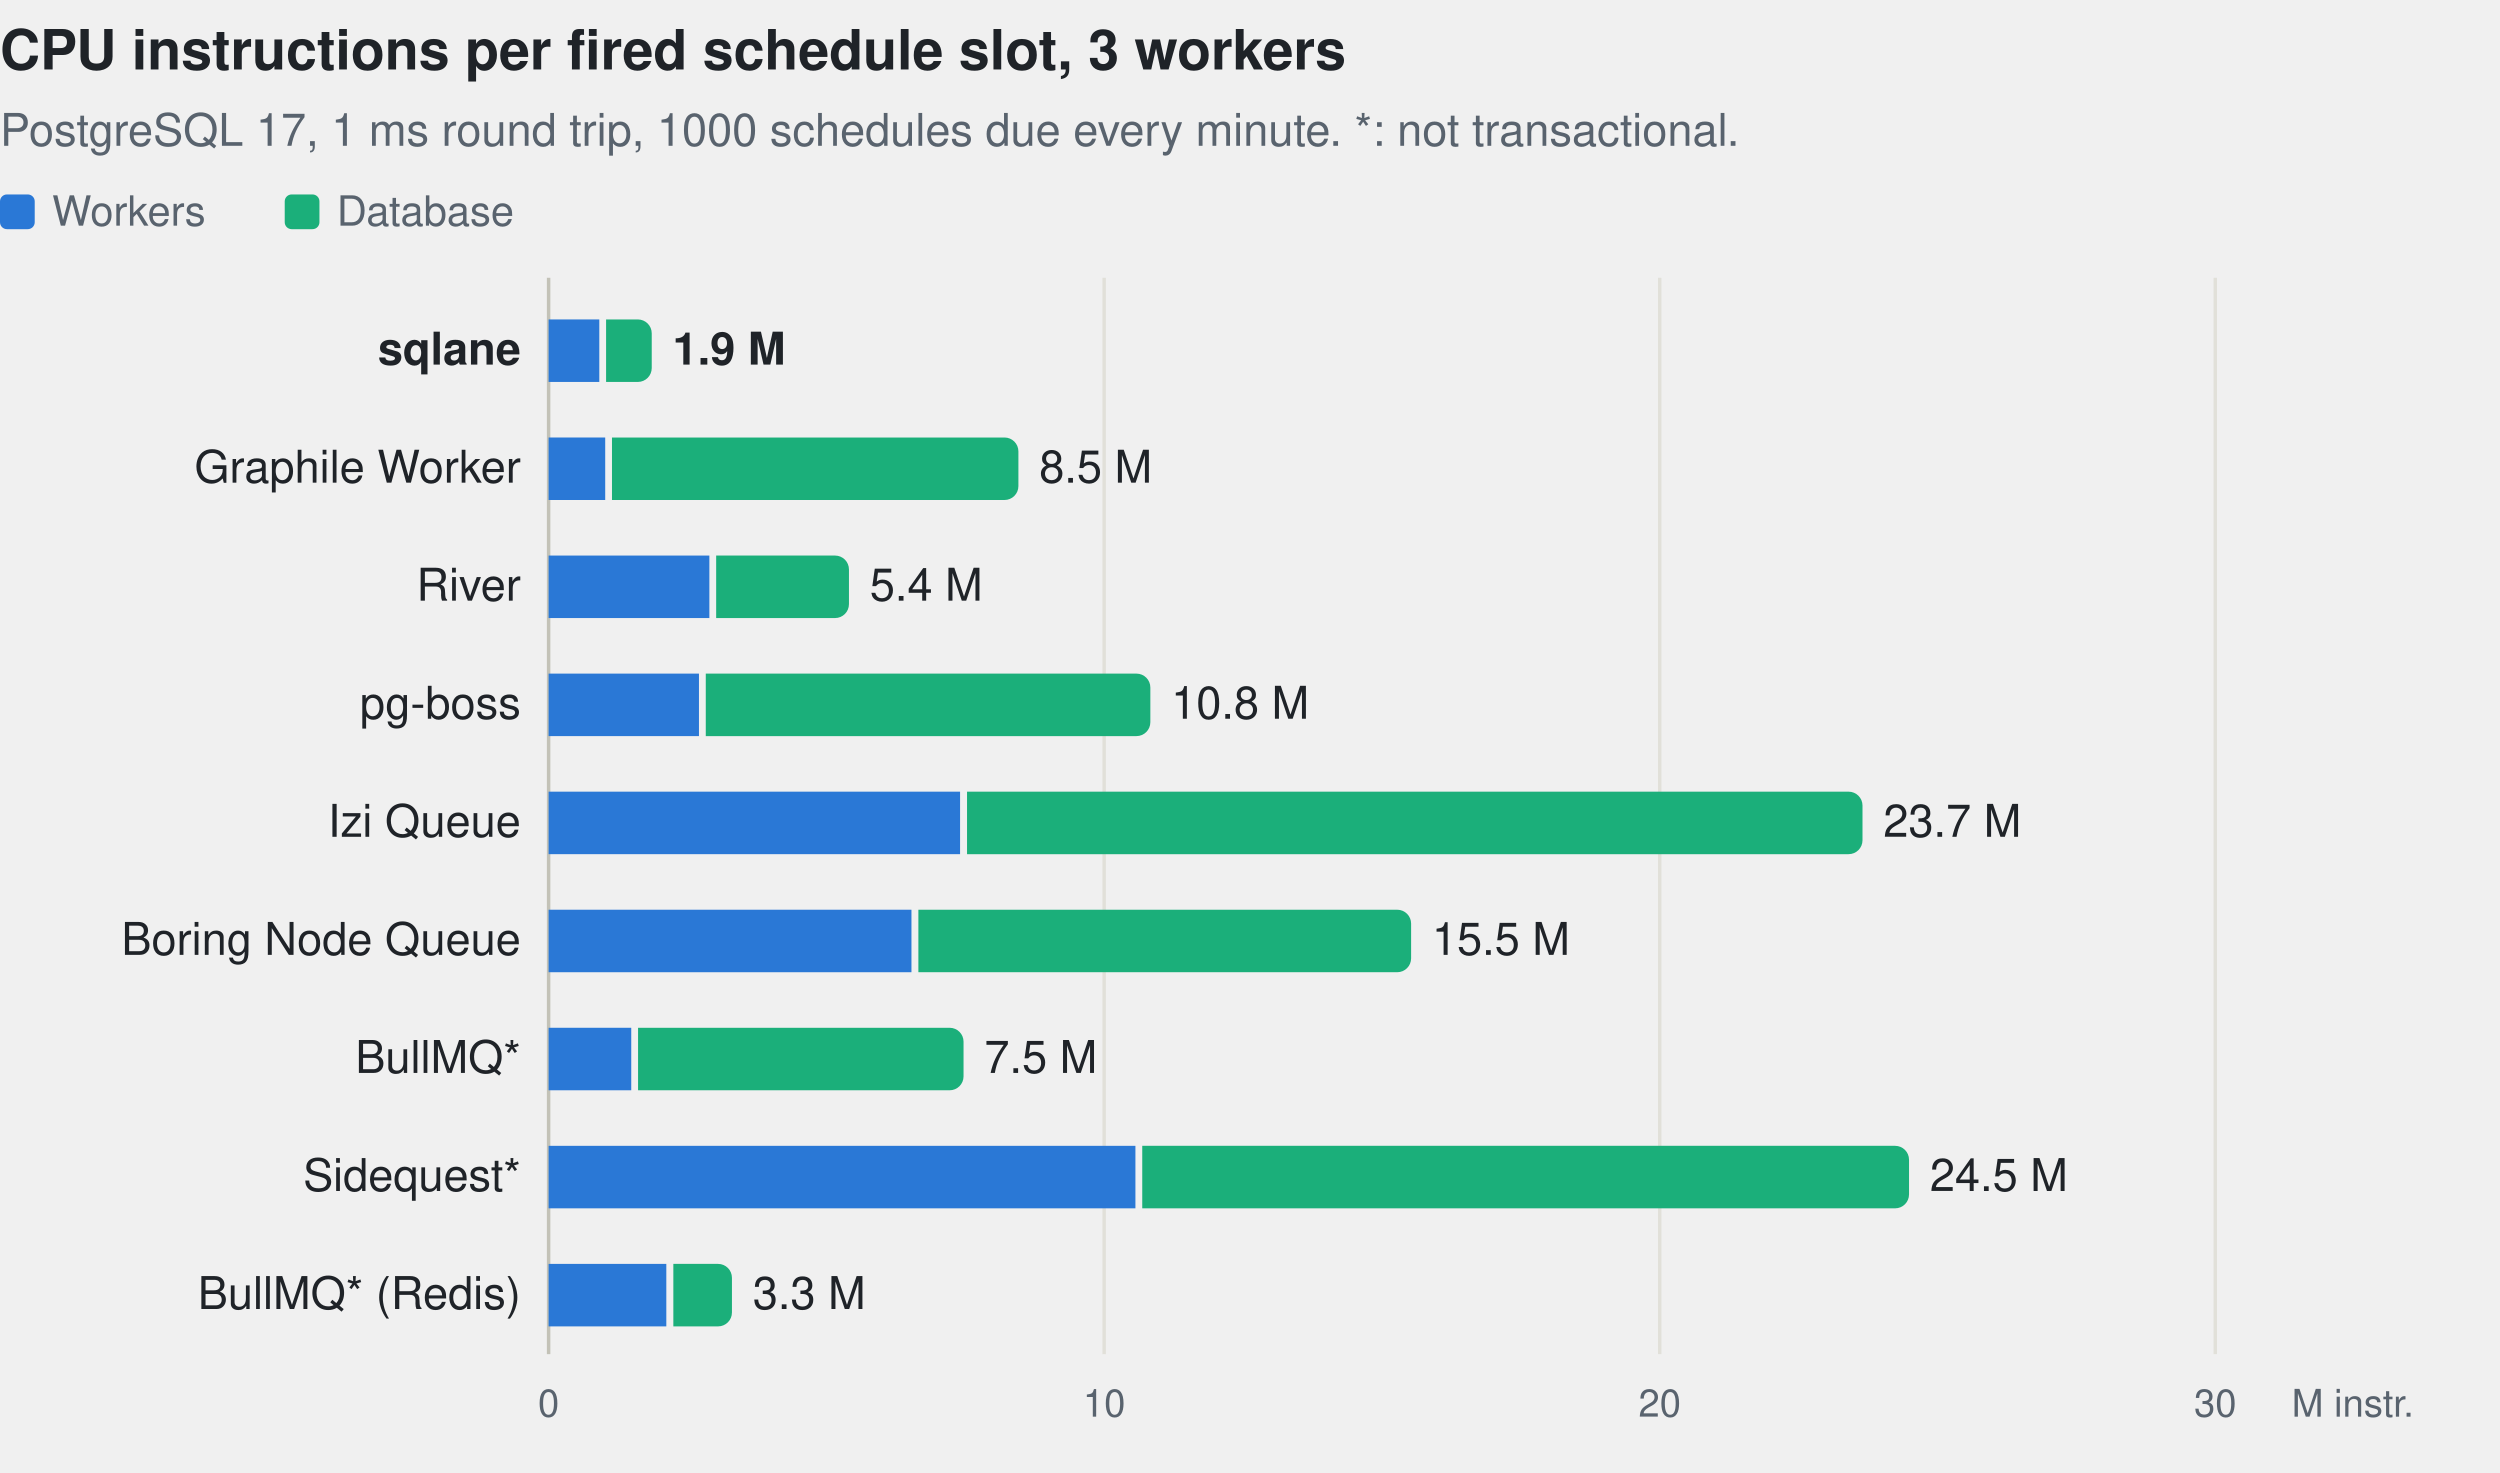
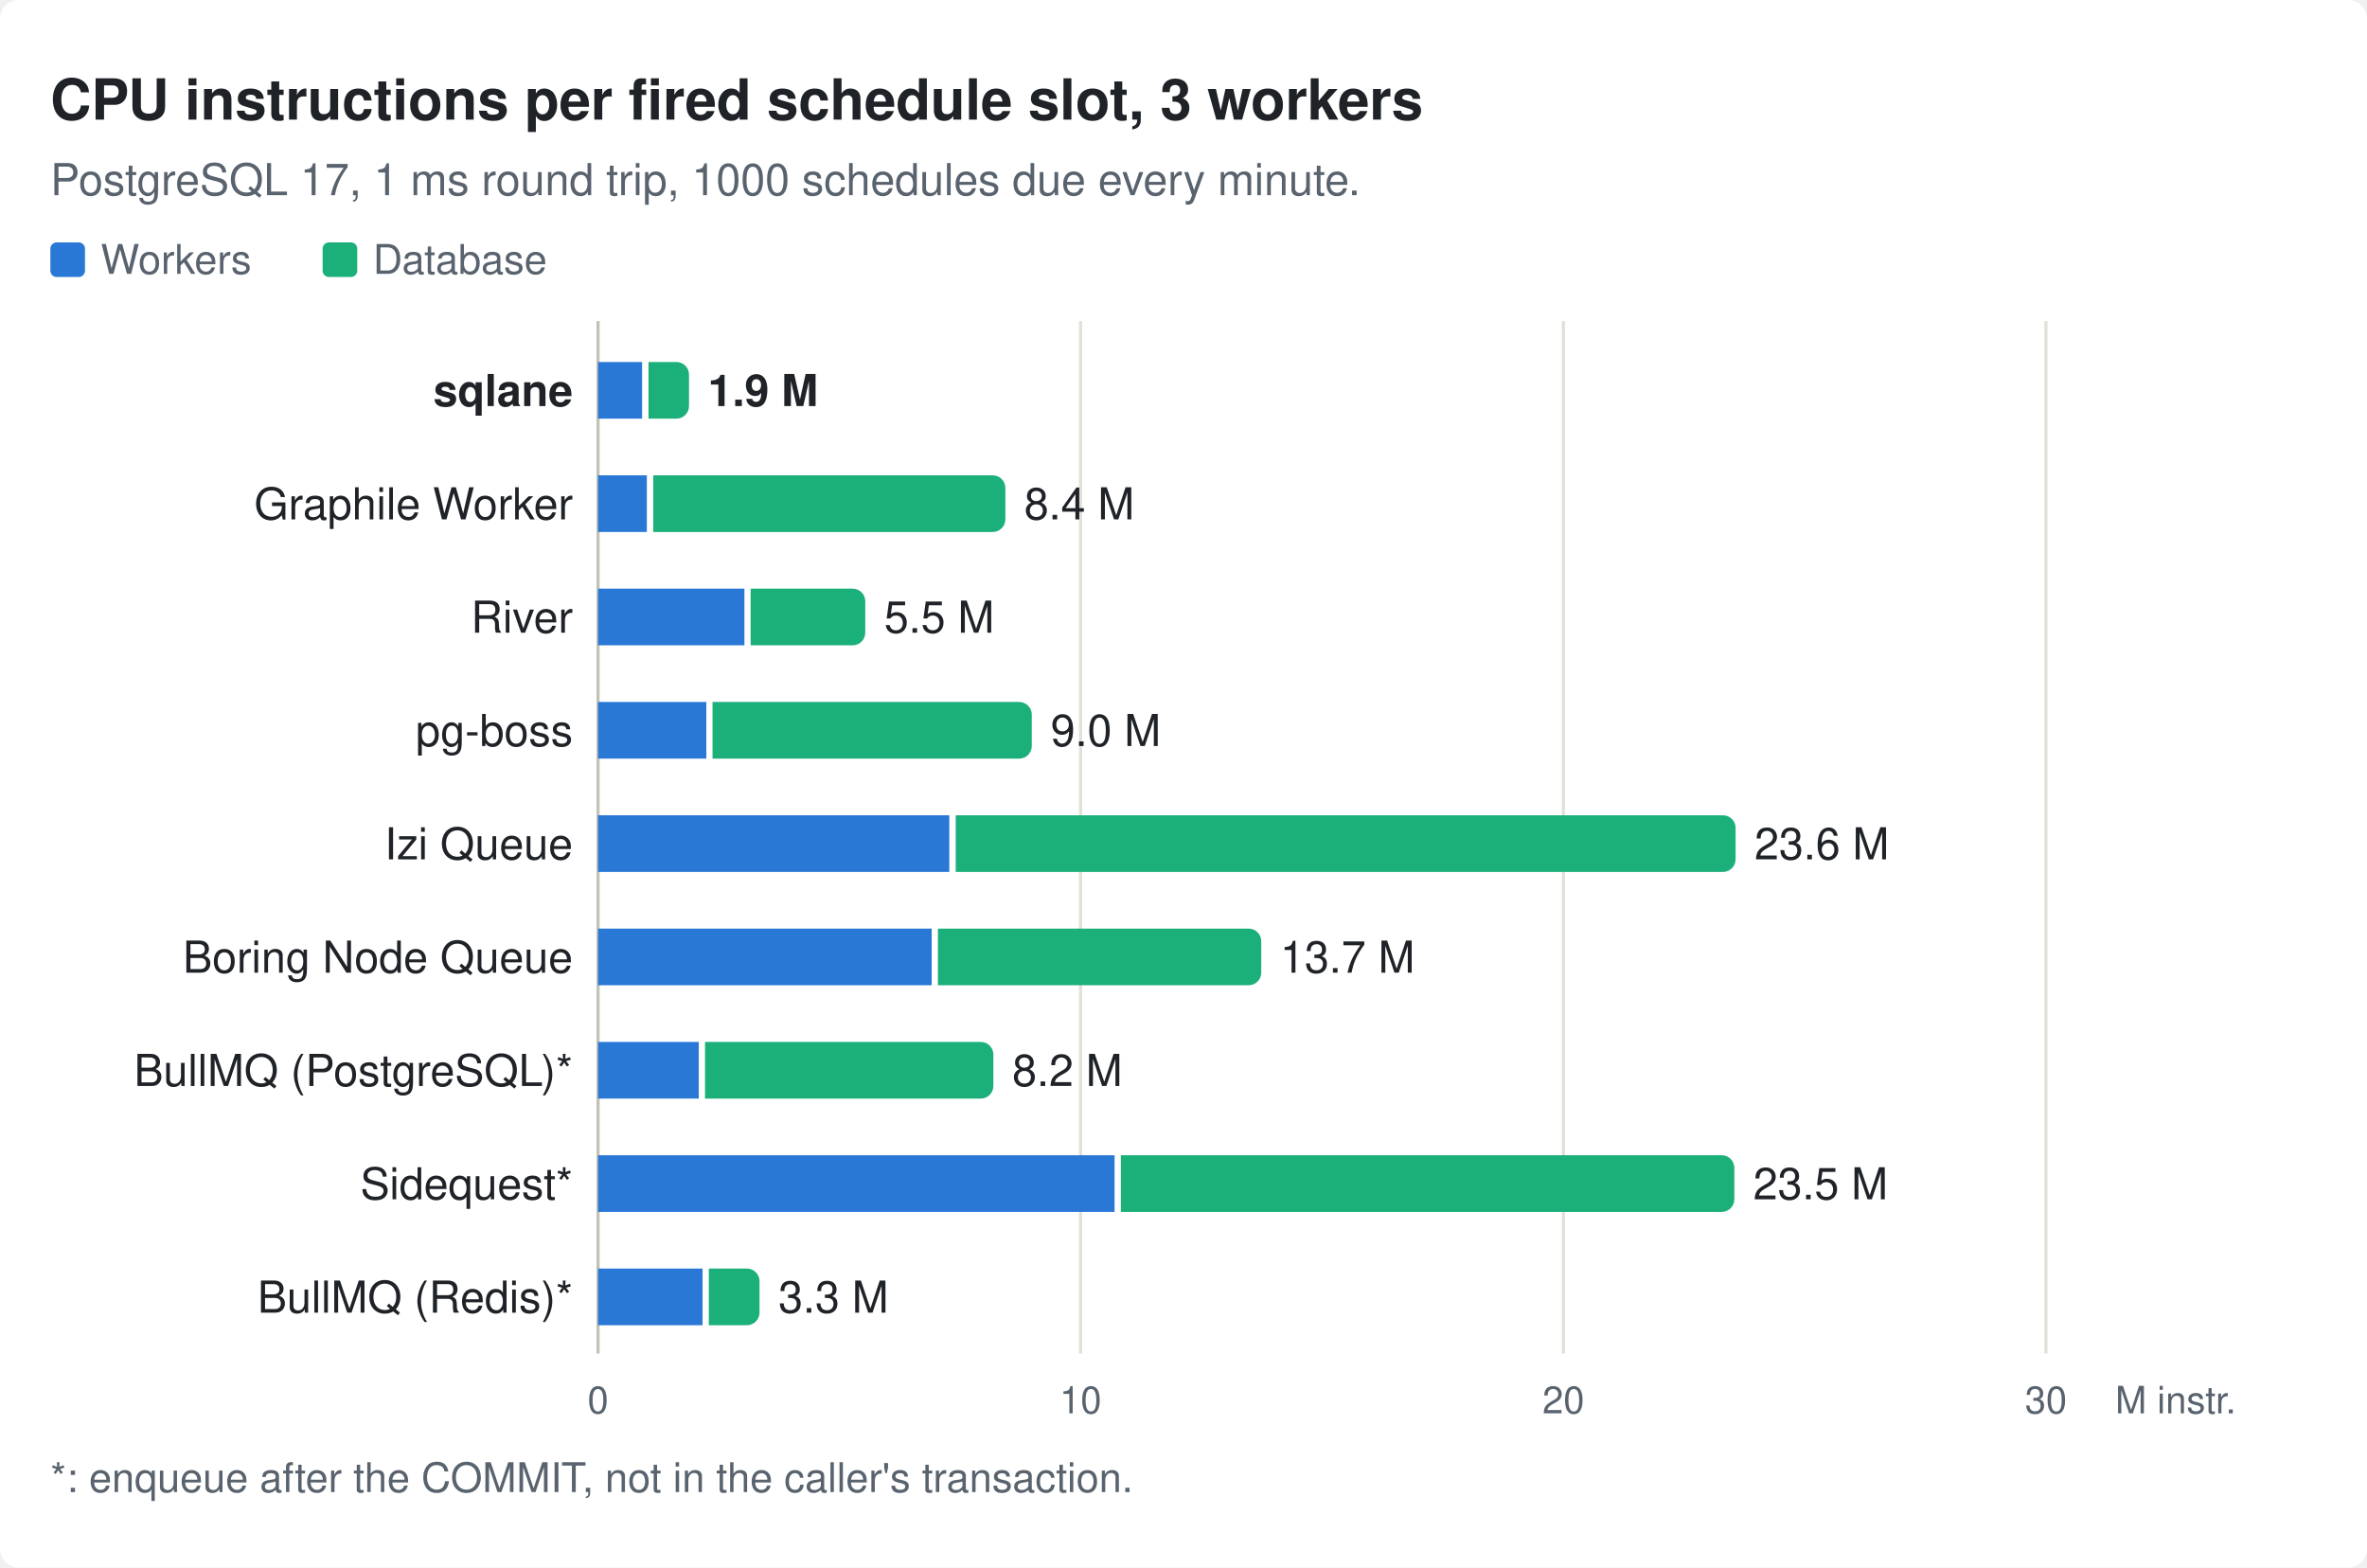
- <svg xmlns="http://www.w3.org/2000/svg" width="720" height="424" viewBox="0 0 720 424" font-family="-apple-system, BlinkMacSystemFont, 'Segoe UI', Helvetica, Arial, sans-serif" role="img" aria-label="CPU instructions per fired schedule slot, 3 workers">
-   <text x="0" y="20" font-size="16" font-weight="600" fill="#1f2328">CPU instructions per fired schedule slot, 3 workers</text>
-   <text x="0" y="42" font-size="13" fill="#59636e">PostgreSQL 17, 1 ms round trip, 1000 schedules due every minute. *: not transactional.</text>
-   <rect x="0" y="56" width="10" height="10" rx="2" fill="#2a78d6" />
-   <text x="15" y="65" font-size="12" fill="#59636e">Workers</text>
-   <rect x="82" y="56" width="10" height="10" rx="2" fill="#1baf7a" />
-   <text x="97" y="65" font-size="12" fill="#59636e">Database</text>
-   <line x1="158.0" y1="80" x2="158.0" y2="390" stroke="#c3c2b7" />
-   <text x="158.0" y="408" font-size="11" fill="#59636e" text-anchor="middle">0</text>
-   <line x1="318.0" y1="80" x2="318.0" y2="390" stroke="#e1e0d9" />
-   <text x="318.0" y="408" font-size="11" fill="#59636e" text-anchor="middle">10</text>
-   <line x1="478.0" y1="80" x2="478.0" y2="390" stroke="#e1e0d9" />
-   <text x="478.0" y="408" font-size="11" fill="#59636e" text-anchor="middle">20</text>
-   <line x1="638.0" y1="80" x2="638.0" y2="390" stroke="#e1e0d9" />
-   <text x="638.0" y="408" font-size="11" fill="#59636e" text-anchor="middle">30</text>
-   <text x="660" y="408" font-size="11" fill="#59636e">M instr.</text>
-   <text x="150" y="105" font-size="13" fill="#1f2328" text-anchor="end" font-weight="600">sqlane</text>
-   <rect x="158" y="92" width="14.6" height="18" fill="#2a78d6" />
-   <path d="M174.552,92H183.7A4,4 0 0 1 187.7,96V106A4,4 0 0 1 183.7,110H174.552Z" fill="#1baf7a" />
-   <text x="193.7" y="105" font-size="13" fill="#1f2328" font-weight="600">1.9 M</text>
-   <text x="150" y="139" font-size="13" fill="#1f2328" text-anchor="end">Graphile Worker</text>
-   <rect x="158" y="126" width="16.3" height="18" fill="#2a78d6" />
-   <path d="M176.251,126H289.3A4,4 0 0 1 293.3,130V140A4,4 0 0 1 289.3,144H176.251Z" fill="#1baf7a" />
-   <text x="299.3" y="139" font-size="13" fill="#1f2328">8.5 M</text>
-   <text x="150" y="173" font-size="13" fill="#1f2328" text-anchor="end">River</text>
-   <rect x="158" y="160" width="46.3" height="18" fill="#2a78d6" />
-   <path d="M206.254,160H240.5A4,4 0 0 1 244.5,164V174A4,4 0 0 1 240.5,178H206.254Z" fill="#1baf7a" />
-   <text x="250.5" y="173" font-size="13" fill="#1f2328">5.4 M</text>
-   <text x="150" y="207" font-size="13" fill="#1f2328" text-anchor="end">pg-boss</text>
-   <rect x="158" y="194" width="43.3" height="18" fill="#2a78d6" />
-   <path d="M203.263,194H327.3A4,4 0 0 1 331.3,198V208A4,4 0 0 1 327.3,212H203.263Z" fill="#1baf7a" />
-   <text x="337.3" y="207" font-size="13" fill="#1f2328">10.8 M</text>
-   <text x="150" y="241" font-size="13" fill="#1f2328" text-anchor="end">Izi Queue</text>
-   <rect x="158" y="228" width="118.5" height="18" fill="#2a78d6" />
-   <path d="M278.505,228H532.4A4,4 0 0 1 536.4,232V242A4,4 0 0 1 532.4,246H278.505Z" fill="#1baf7a" />
-   <text x="542.4" y="241" font-size="13" fill="#1f2328">23.7 M</text>
-   <text x="150" y="275" font-size="13" fill="#1f2328" text-anchor="end">Boring Node Queue</text>
-   <rect x="158" y="262" width="104.5" height="18" fill="#2a78d6" />
-   <path d="M264.493,262H402.4A4,4 0 0 1 406.4,266V276A4,4 0 0 1 402.4,280H264.493Z" fill="#1baf7a" />
-   <text x="412.4" y="275" font-size="13" fill="#1f2328">15.5 M</text>
-   <text x="150" y="309" font-size="13" fill="#1f2328" text-anchor="end">BullMQ*</text>
-   <rect x="158" y="296" width="23.8" height="18" fill="#2a78d6" />
-   <path d="M183.761,296H273.5A4,4 0 0 1 277.5,300V310A4,4 0 0 1 273.5,314H183.761Z" fill="#1baf7a" />
-   <text x="283.5" y="309" font-size="13" fill="#1f2328">7.5 M</text>
-   <text x="150" y="343" font-size="13" fill="#1f2328" text-anchor="end">Sidequest*</text>
-   <rect x="158" y="330" width="169.0" height="18" fill="#2a78d6" />
-   <path d="M328.967,330H545.8A4,4 0 0 1 549.8,334V344A4,4 0 0 1 545.8,348H328.967Z" fill="#1baf7a" />
-   <text x="555.8" y="343" font-size="13" fill="#1f2328">24.5 M</text>
-   <text x="150" y="377" font-size="13" fill="#1f2328" text-anchor="end">BullMQ* (Redis)</text>
-   <rect x="158" y="364" width="33.9" height="18" fill="#2a78d6" />
-   <path d="M193.922,364H206.8A4,4 0 0 1 210.8,368V378A4,4 0 0 1 206.8,382H193.922Z" fill="#1baf7a" />
-   <text x="216.8" y="377" font-size="13" fill="#1f2328">3.3 M</text>
+ <svg xmlns="http://www.w3.org/2000/svg" width="752" height="498" viewBox="0 0 752 498" font-family="-apple-system, BlinkMacSystemFont, 'Segoe UI', Helvetica, Arial, sans-serif" role="img" aria-label="CPU instructions per fired schedule slot, 3 workers">
+   <rect width="752" height="498" rx="6" fill="#ffffff" />
+   <g transform="translate(16 16)">
+     <text x="0" y="22" font-size="18" font-weight="600" fill="#1f2328">CPU instructions per fired schedule slot, 3 workers</text>
+     <text x="0" y="46" font-size="14" fill="#59636e">PostgreSQL 17, 1 ms round trip, 1000 schedules due every minute.</text>
+     <rect x="0" y="61" width="11" height="11" rx="2" fill="#2a78d6" />
+     <text x="16" y="71" font-size="13" fill="#59636e">Workers</text>
+     <rect x="86.5" y="61" width="11" height="11" rx="2" fill="#1baf7a" />
+     <text x="102.5" y="71" font-size="13" fill="#59636e">Database</text>
+     <line x1="174.0" y1="86" x2="174.0" y2="414" stroke="#c3c2b7" />
+     <text x="174.0" y="433" font-size="12" fill="#59636e" text-anchor="middle">0</text>
+     <line x1="327.3" y1="86" x2="327.3" y2="414" stroke="#e1e0d9" />
+     <text x="327.3" y="433" font-size="12" fill="#59636e" text-anchor="middle">10</text>
+     <line x1="480.7" y1="86" x2="480.7" y2="414" stroke="#e1e0d9" />
+     <text x="480.7" y="433" font-size="12" fill="#59636e" text-anchor="middle">20</text>
+     <line x1="634.0" y1="86" x2="634.0" y2="414" stroke="#e1e0d9" />
+     <text x="634.0" y="433" font-size="12" fill="#59636e" text-anchor="middle">30</text>
+     <text x="656" y="433" font-size="12" fill="#59636e">M instr.</text>
+     <text x="0" y="458" font-size="13" fill="#59636e">*: enqueue after the COMMIT, not in the caller's transaction.</text>
+     <text x="166" y="113" font-size="14" fill="#1f2328" text-anchor="end" font-weight="600">sqlane</text>
+     <rect x="174" y="99" width="14.0" height="18" fill="#2a78d6" />
+     <path d="M190.027,99H198.9A4,4 0 0 1 202.9,103V113A4,4 0 0 1 198.9,117H190.027Z" fill="#1baf7a" />
+     <text x="208.9" y="113" font-size="14" fill="#1f2328" font-weight="600">1.9 M</text>
+     <text x="166" y="149" font-size="14" fill="#1f2328" text-anchor="end">Graphile Worker</text>
+     <rect x="174" y="135" width="15.5" height="18" fill="#2a78d6" />
+     <path d="M191.544,135H299.4A4,4 0 0 1 303.4,139V149A4,4 0 0 1 299.4,153H191.544Z" fill="#1baf7a" />
+     <text x="309.4" y="149" font-size="14" fill="#1f2328">8.4 M</text>
+     <text x="166" y="185" font-size="14" fill="#1f2328" text-anchor="end">River</text>
+     <rect x="174" y="171" width="46.5" height="18" fill="#2a78d6" />
+     <path d="M222.483,171H254.9A4,4 0 0 1 258.9,175V185A4,4 0 0 1 254.9,189H222.483Z" fill="#1baf7a" />
+     <text x="264.9" y="185" font-size="14" fill="#1f2328">5.5 M</text>
+     <text x="166" y="221" font-size="14" fill="#1f2328" text-anchor="end">pg-boss</text>
+     <rect x="174" y="207" width="34.4" height="18" fill="#2a78d6" />
+     <path d="M210.373,207H307.8A4,4 0 0 1 311.8,211V221A4,4 0 0 1 307.8,225H210.373Z" fill="#1baf7a" />
+     <text x="317.8" y="221" font-size="14" fill="#1f2328">9.0 M</text>
+     <text x="166" y="257" font-size="14" fill="#1f2328" text-anchor="end">Izi Queue</text>
+     <rect x="174" y="243" width="111.6" height="18" fill="#2a78d6" />
+     <path d="M287.64,243H531.4A4,4 0 0 1 535.4,247V257A4,4 0 0 1 531.4,261H287.64Z" fill="#1baf7a" />
+     <text x="541.4" y="257" font-size="14" fill="#1f2328">23.6 M</text>
+     <text x="166" y="293" font-size="14" fill="#1f2328" text-anchor="end">Boring Node Queue</text>
+     <rect x="174" y="279" width="106.0" height="18" fill="#2a78d6" />
+     <path d="M281.977,279H380.7A4,4 0 0 1 384.7,283V293A4,4 0 0 1 380.7,297H281.977Z" fill="#1baf7a" />
+     <text x="390.7" y="293" font-size="14" fill="#1f2328">13.7 M</text>
+     <text x="166" y="329" font-size="14" fill="#1f2328" text-anchor="end">BullMQ (PostgreSQL)*</text>
+     <rect x="174" y="315" width="32.0" height="18" fill="#2a78d6" />
+     <path d="M207.983,315H295.6A4,4 0 0 1 299.6,319V329A4,4 0 0 1 295.6,333H207.983Z" fill="#1baf7a" />
+     <text x="305.6" y="329" font-size="14" fill="#1f2328">8.2 M</text>
+     <text x="166" y="365" font-size="14" fill="#1f2328" text-anchor="end">Sidequest*</text>
+     <rect x="174" y="351" width="164.1" height="18" fill="#2a78d6" />
+     <path d="M340.099,351H531.0A4,4 0 0 1 535.0,355V365A4,4 0 0 1 531.0,369H340.099Z" fill="#1baf7a" />
+     <text x="541.0" y="365" font-size="14" fill="#1f2328">23.5 M</text>
+     <text x="166" y="401" font-size="14" fill="#1f2328" text-anchor="end">BullMQ (Redis)*</text>
+     <rect x="174" y="387" width="33.2" height="18" fill="#2a78d6" />
+     <path d="M209.194,387H221.3A4,4 0 0 1 225.3,391V401A4,4 0 0 1 221.3,405H209.194Z" fill="#1baf7a" />
+     <text x="231.3" y="401" font-size="14" fill="#1f2328">3.3 M</text>
+   </g>
</svg>
